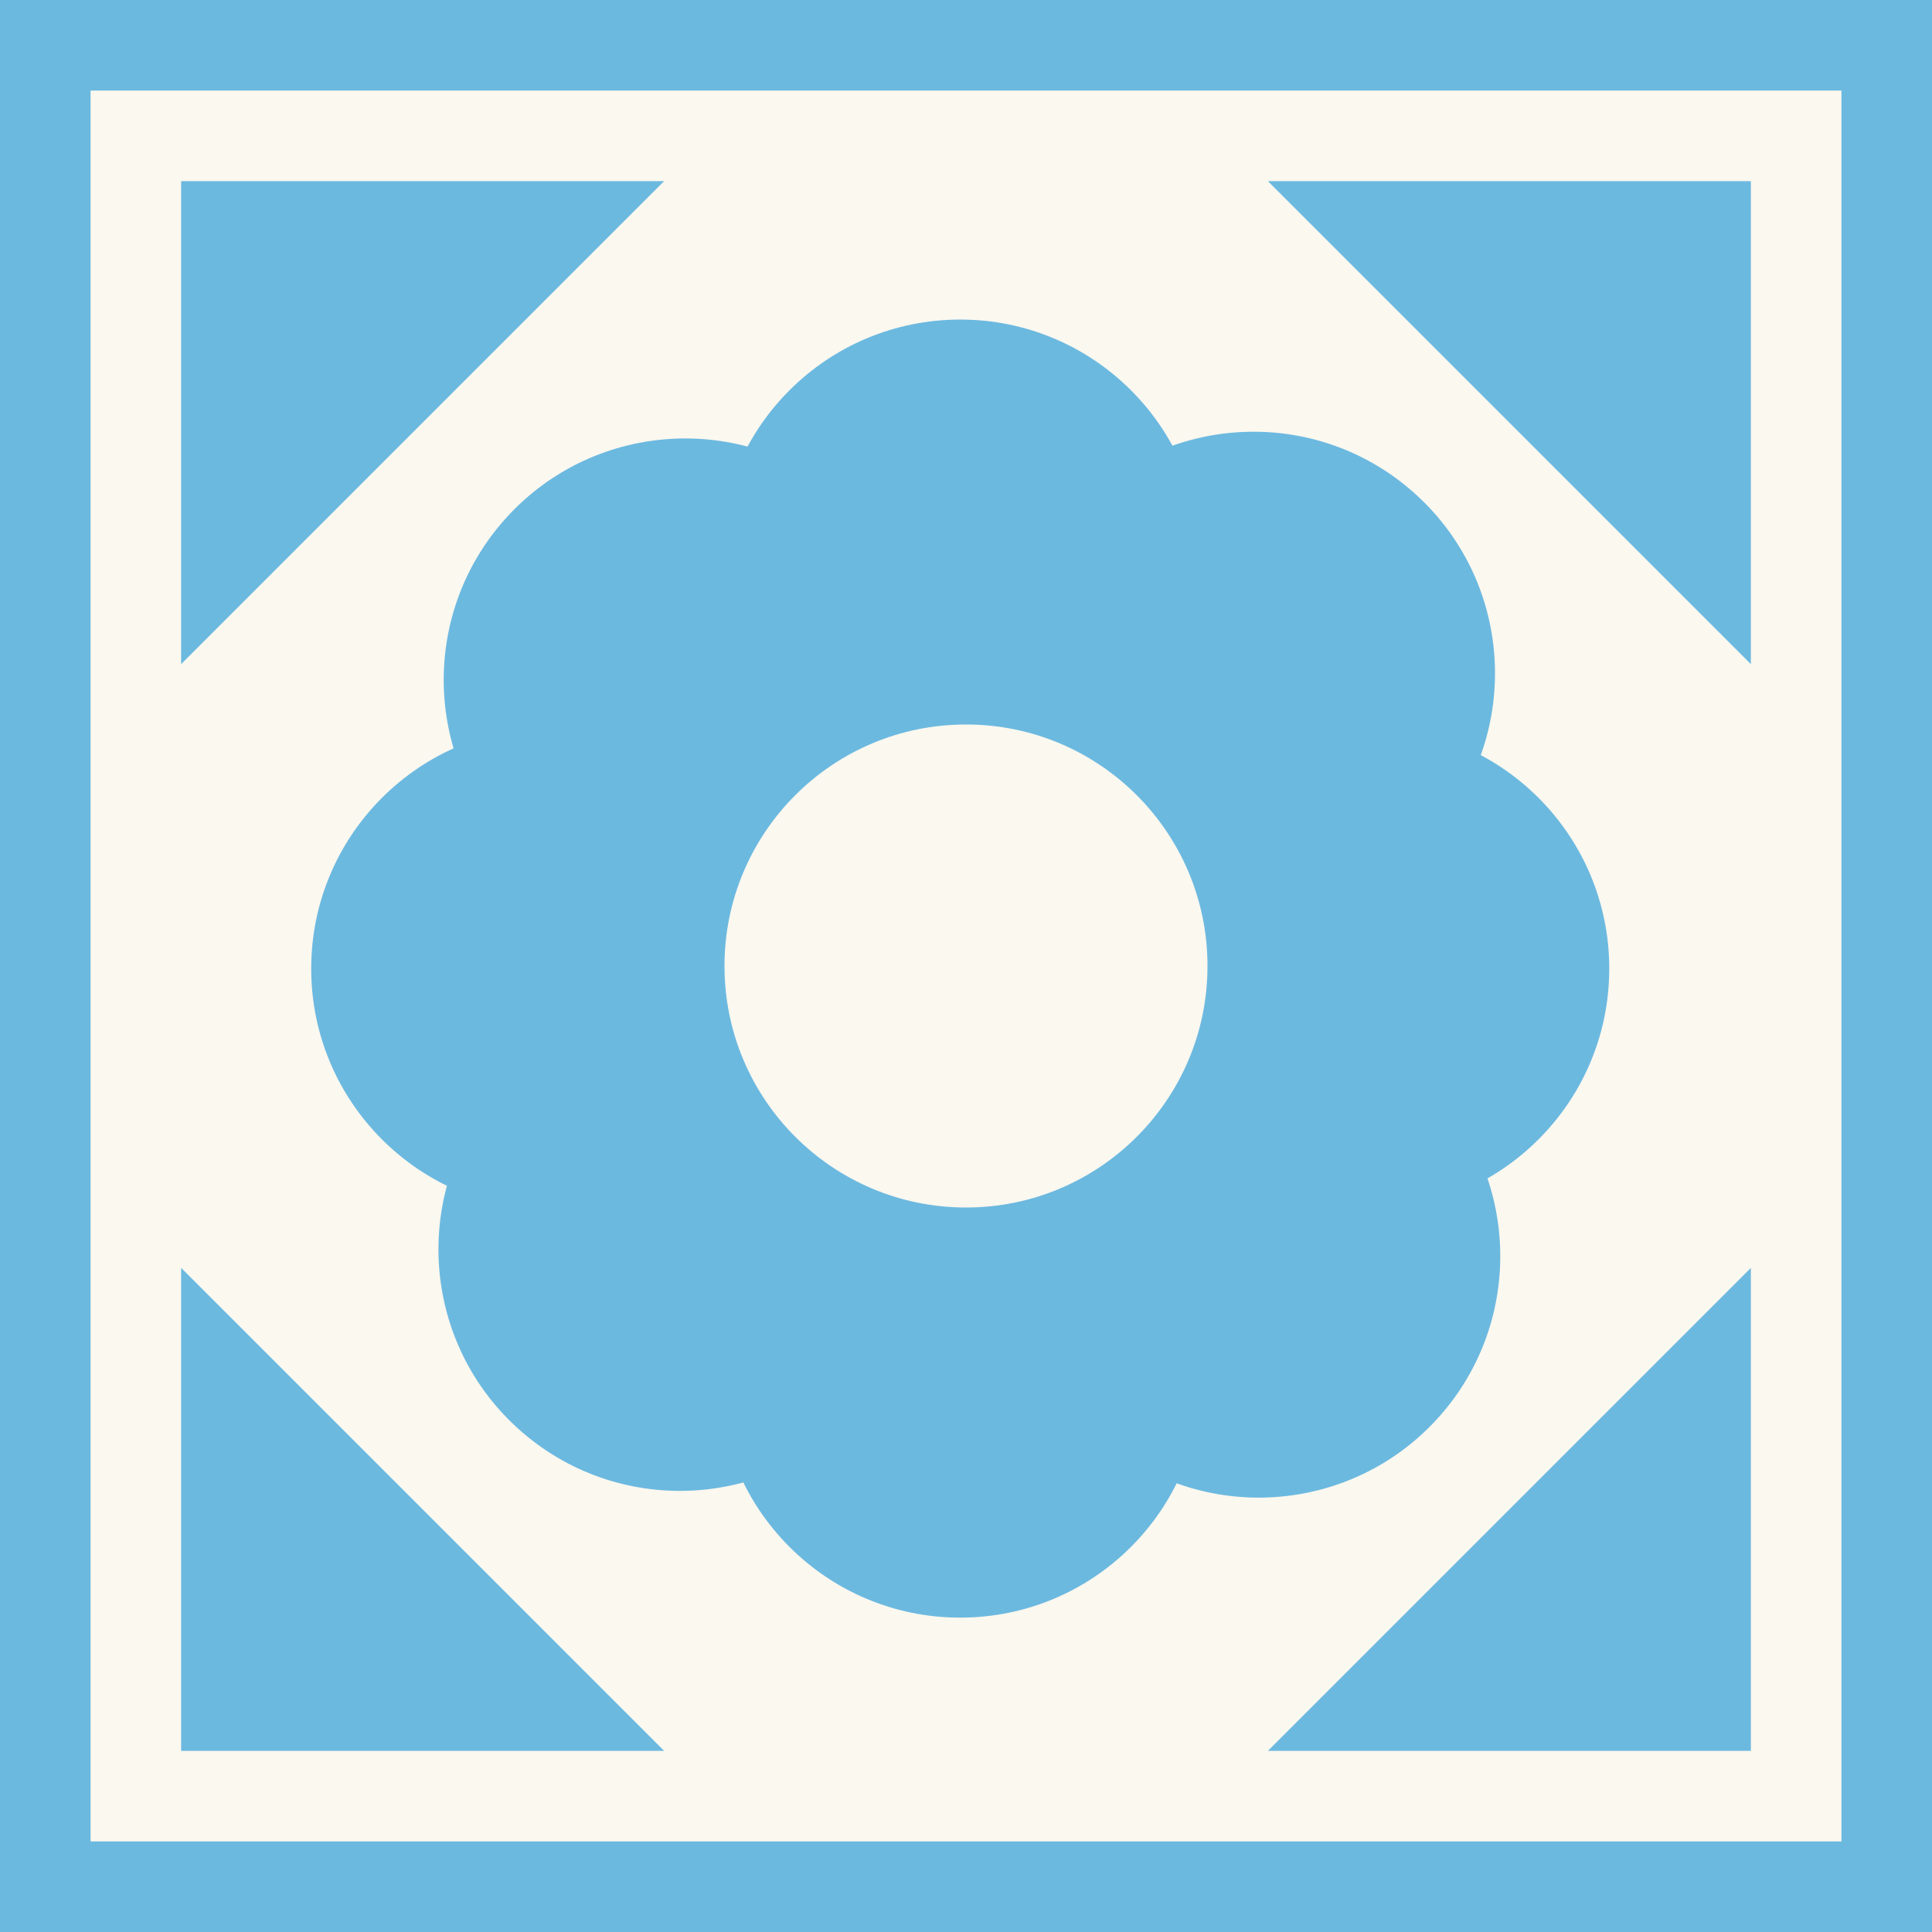
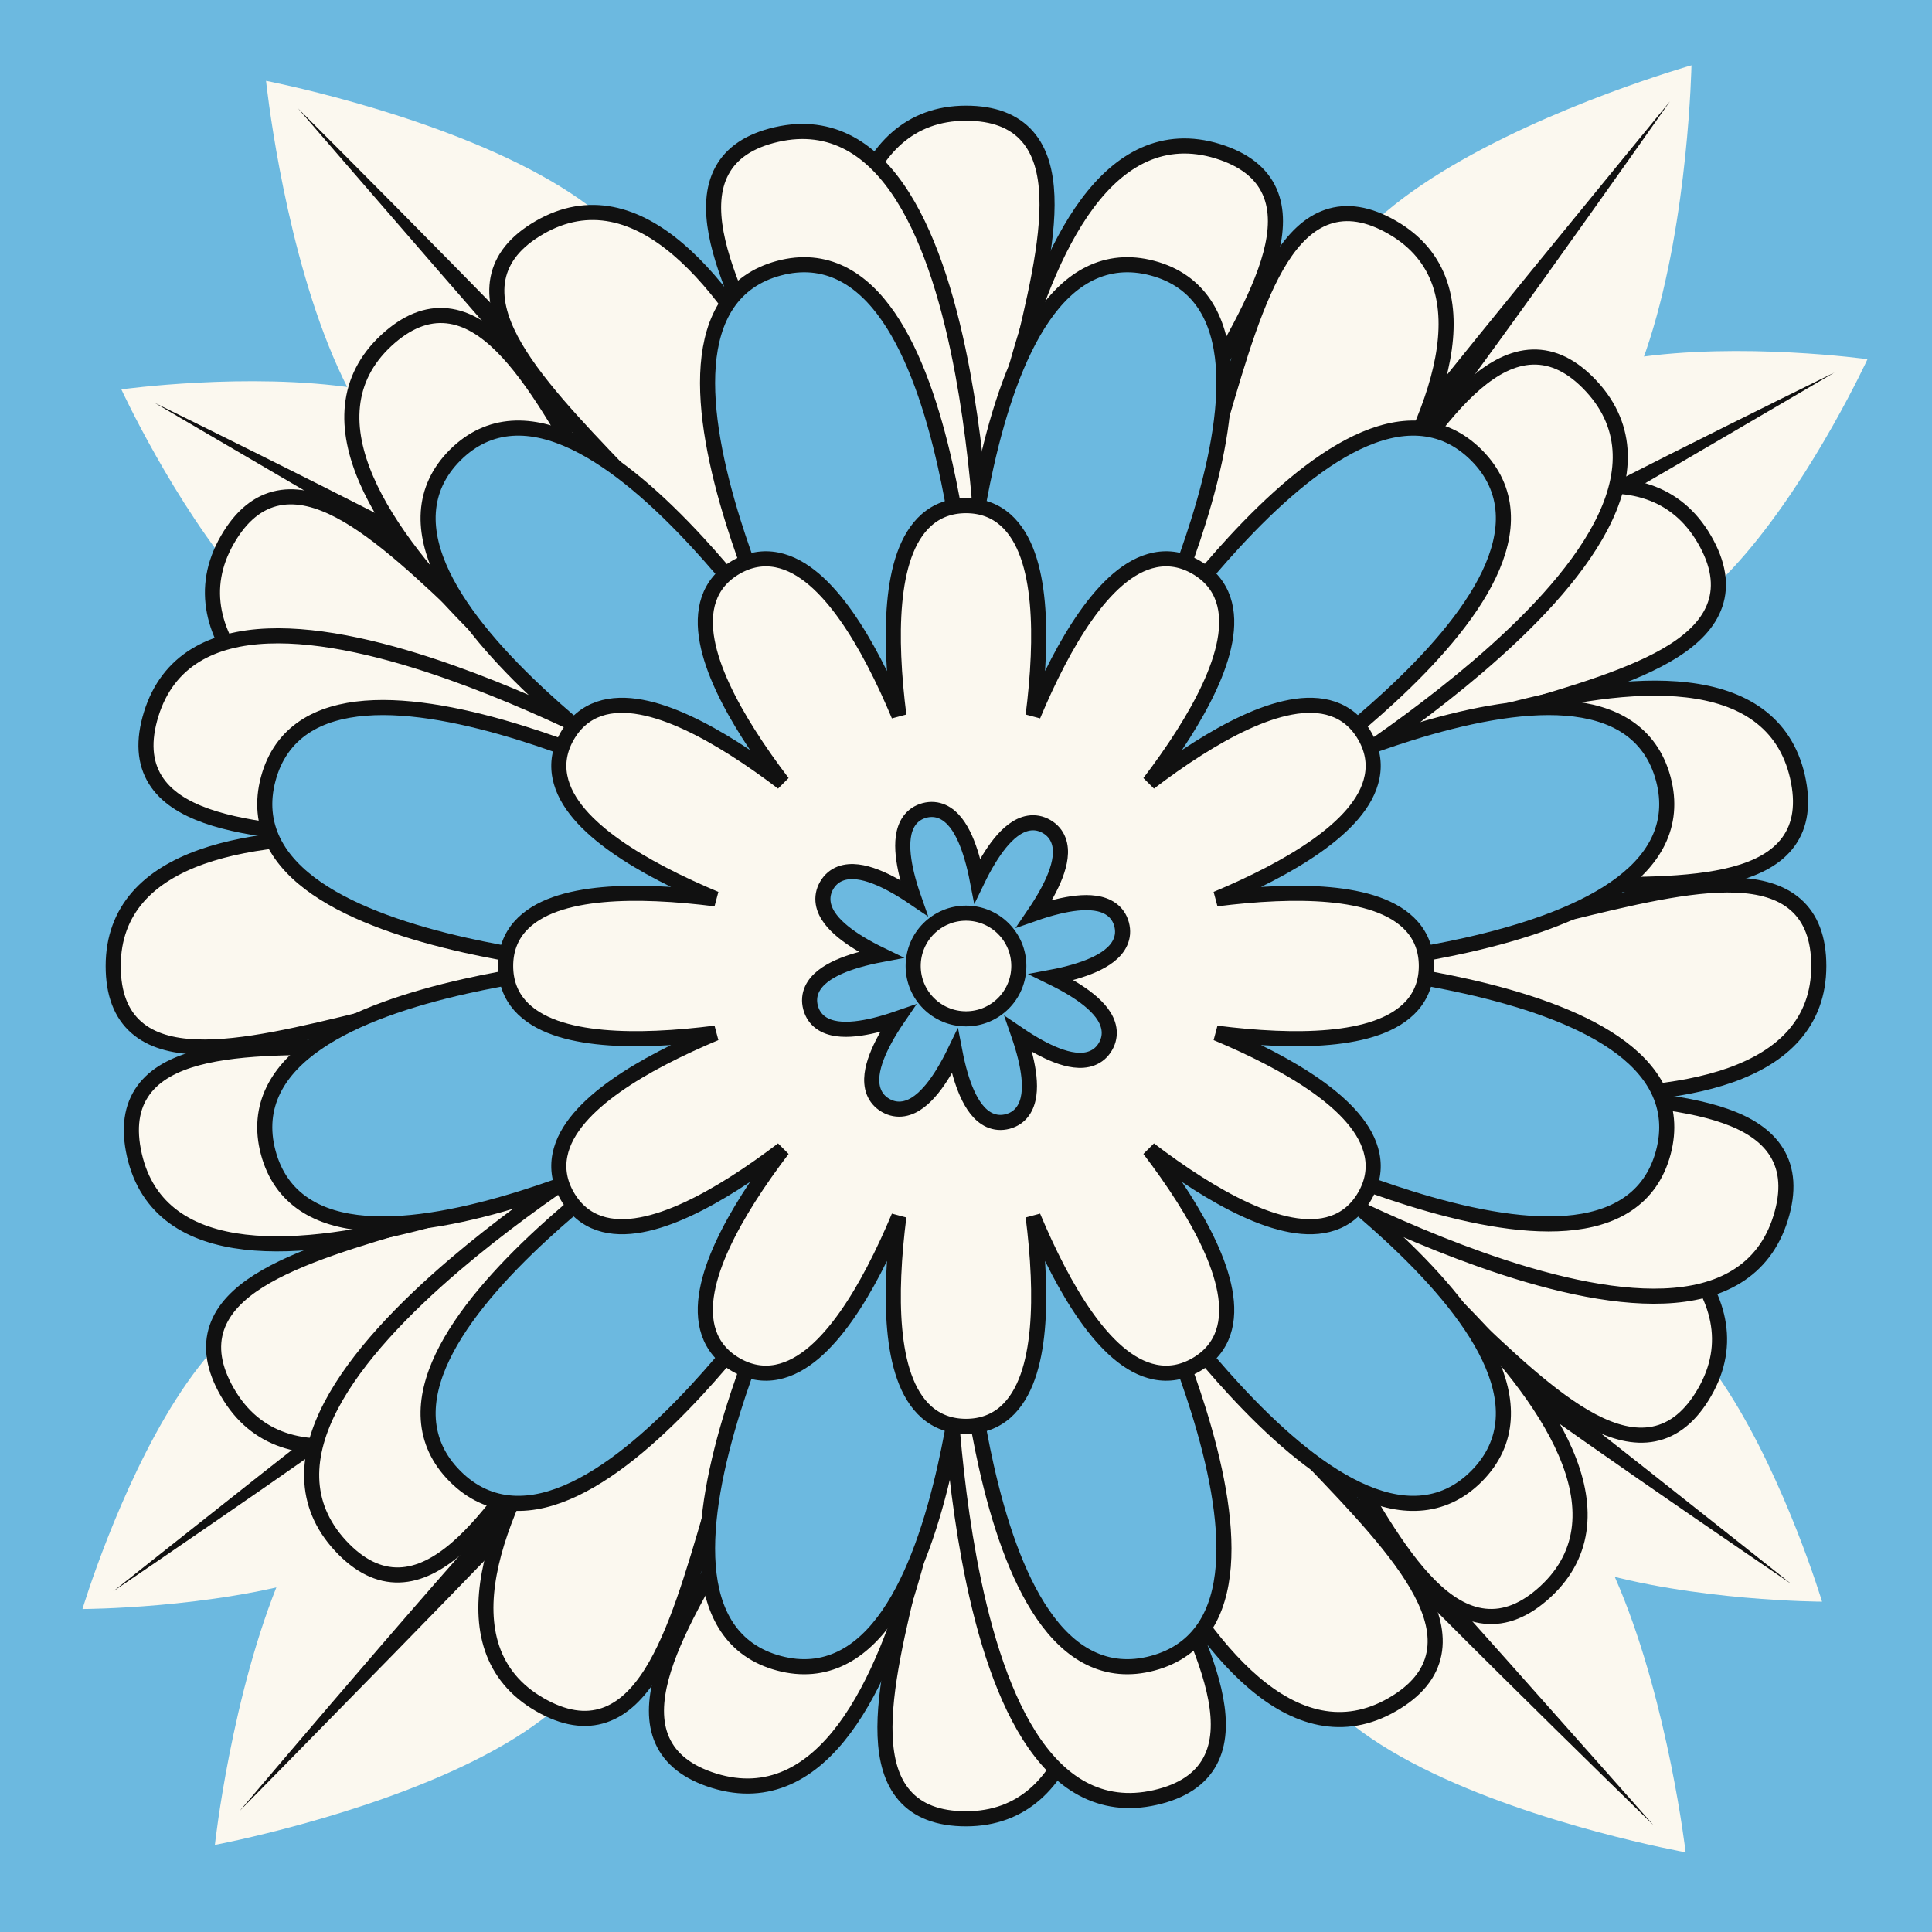
<svg xmlns="http://www.w3.org/2000/svg" width="64" height="64" viewBox="0 0 64 64" fill="none">
-   <rect width="64" height="64" fill="#6CB9E0" />
-   <rect width="58" height="58" transform="matrix(0 -1 1 0 3 61)" fill="#FBF8EF" />
-   <path d="M58 42V58H42L58 42Z" fill="#6CB9E0" />
-   <path d="M42 6H58V22L42 6Z" fill="#6CB9E0" />
-   <path d="M22 6H6V22L22 6Z" fill="#6CB9E0" />
-   <path d="M22 58H6V42L22 58Z" fill="#6CB9E0" />
-   <rect x="23.809" y="10.586" width="16" height="16" rx="8" fill="#6CB9E0" />
-   <rect x="41" y="11" width="16" height="16" rx="8" transform="rotate(42.3443 41 11)" fill="#6CB9E0" />
-   <rect x="23.809" y="37.586" width="16" height="16" rx="8" fill="#6CB9E0" />
-   <rect x="22" y="30.086" width="16" height="16" rx="8" transform="rotate(42.3443 22 30.0863)" fill="#6CB9E0" />
-   <rect x="53.309" y="24.086" width="16" height="16" rx="8" transform="rotate(90 53.3086 24.0863)" fill="#6CB9E0" />
-   <rect x="53" y="41.086" width="16" height="16" rx="8" transform="rotate(132.344 53 41.0863)" fill="#6CB9E0" />
-   <rect x="26.309" y="24.086" width="16" height="16" rx="8" transform="rotate(90 26.3086 24.0863)" fill="#6CB9E0" />
-   <rect x="34" y="22" width="16" height="16" rx="8" transform="rotate(132.344 34 22)" fill="#6CB9E0" />
-   <rect x="24" y="24" width="16" height="16" rx="8" fill="#FBF8EF" />
+   <g clip-path="url(#clip0_379_325)">
+     <rect width="64" height="64" fill="#6CB9E0" />
+     <path d="M2.732 53.301C2.732 53.301 19.719 53.258 13.336 45.053C7.47 37.512 2.732 53.301 2.732 53.301Z" fill="#FBF8EF" />
+     <path fill-rule="evenodd" clip-rule="evenodd" d="M13.414 45.148C13.359 45.075 3.752 52.713 3.752 52.713C3.752 52.713 13.892 45.826 13.762 45.633C13.632 45.439 13.498 45.261 13.414 45.148Z" fill="#111111" />
+     <path d="M7.118 61.115C7.118 61.115 9.295 41.14 18.148 49.675C26.284 57.518 7.118 61.115 7.118 61.115Z" fill="#FBF8EF" />
+     <path fill-rule="evenodd" clip-rule="evenodd" d="M18.047 49.572C18.126 49.646 7.939 59.99 7.939 59.99C7.939 59.99 17.309 48.924 17.52 49.101C17.732 49.279 17.924 49.459 18.047 49.572Z" fill="#111111" />
+     <path d="M55.839 61.36C55.839 61.36 36.062 57.811 45.186 49.568C53.572 41.992 55.839 61.36 55.839 61.36Z" fill="#FBF8EF" />
+     <path fill-rule="evenodd" clip-rule="evenodd" d="M45.08 49.663C45.159 49.59 54.776 60.465 54.776 60.465C54.776 60.465 44.383 50.355 44.574 50.156C44.765 49.957 44.958 49.778 45.08 49.663Z" fill="#111111" />
+     <path d="M8.813 2.678C8.813 2.678 28.544 6.481 19.314 14.606C10.831 22.074 8.813 2.678 8.813 2.678Z" fill="#FBF8EF" />
+     <path fill-rule="evenodd" clip-rule="evenodd" d="M19.425 14.512C19.346 14.585 9.869 3.587 9.869 3.587C9.869 3.587 20.132 13.83 19.938 14.026C19.744 14.223 19.549 14.4 19.425 14.512Z" fill="#111111" />
+     <path d="M56.032 2.164C56.032 2.164 55.663 22.254 46.078 14.551C37.268 7.472 56.032 2.164 56.032 2.164Z" fill="#FBF8EF" />
+     <path fill-rule="evenodd" clip-rule="evenodd" d="M46.19 14.644C46.104 14.578 55.318 3.359 55.318 3.359C55.318 3.359 46.983 15.223 46.757 15.065C46.53 14.908 46.322 14.746 46.19 14.644Z" fill="#111111" />
+     <path d="M4.02 12.899C4.02 12.899 20.846 10.57 15.672 19.586C10.916 27.873 4.02 12.899 4.02 12.899Z" fill="#FBF8EF" />
+     <path fill-rule="evenodd" clip-rule="evenodd" d="M15.736 19.481C15.692 19.561 5.113 13.339 5.113 13.339C5.113 13.339 16.116 18.742 16.014 18.952C15.912 19.162 15.804 19.357 15.736 19.481Z" fill="#111111" />
+     <path d="M61.863 11.899C61.863 11.899 45.037 9.57 50.211 18.586C54.966 26.873 61.863 11.899 61.863 11.899Z" fill="#FBF8EF" />
+     <path fill-rule="evenodd" clip-rule="evenodd" d="M50.147 18.481C50.19 18.561 60.77 12.339 60.77 12.339C60.77 12.339 49.767 17.742 49.869 17.952C49.971 18.162 50.078 18.357 50.147 18.481Z" fill="#111111" />
+     <path d="M60.358 53.057C60.358 53.057 43.371 53.014 49.754 44.809C55.62 37.268 60.358 53.057 60.358 53.057Z" fill="#FBF8EF" />
+     <path fill-rule="evenodd" clip-rule="evenodd" d="M49.676 44.904C49.731 44.831 59.337 52.469 59.337 52.469C59.337 52.469 49.198 45.583 49.328 45.389C49.458 45.195 49.592 45.017 49.676 44.904Z" fill="#111111" />
+     <path d="M42.042 21.958C43.043 20.728 44.224 19.175 45.261 17.538C46.448 15.663 47.463 13.653 47.792 11.877C47.957 10.987 47.952 10.139 47.697 9.39C47.439 8.635 46.931 8 46.125 7.535C45.327 7.074 44.614 6.966 43.977 7.184C43.35 7.399 42.849 7.911 42.431 8.573C41.614 9.868 41.028 11.874 40.44 13.891L40.406 14.009C39.798 16.09 39.181 18.178 38.304 19.637C37.868 20.364 37.379 20.913 36.817 21.229C36.263 21.541 35.618 21.638 34.833 21.428C34.048 21.218 33.538 20.81 33.214 20.264C32.885 19.709 32.736 18.989 32.721 18.142C32.692 16.439 33.202 14.322 33.716 12.216L33.745 12.097C34.244 10.056 34.741 8.026 34.68 6.497C34.649 5.713 34.472 5.02 34.036 4.521C33.593 4.013 32.921 3.75 32 3.75C31.069 3.75 30.312 4.046 29.711 4.571C29.116 5.091 28.688 5.824 28.385 6.677C27.782 8.38 27.656 10.628 27.747 12.845C27.826 14.782 28.072 16.716 28.324 18.282C27.76 16.8 27.005 15.002 26.106 13.285C25.076 11.319 23.843 9.435 22.469 8.263C21.78 7.675 21.044 7.254 20.268 7.101C19.485 6.947 18.681 7.069 17.875 7.535C17.077 7.995 16.627 8.559 16.497 9.22C16.369 9.87 16.562 10.56 16.927 11.254C17.64 12.608 19.085 14.118 20.537 15.636C20.565 15.666 20.594 15.695 20.622 15.725C22.12 17.291 23.62 18.87 24.446 20.359C24.857 21.101 25.088 21.798 25.081 22.443C25.073 23.078 24.835 23.686 24.261 24.261C23.686 24.835 23.078 25.073 22.443 25.081C21.798 25.088 21.101 24.857 20.359 24.446C18.87 23.62 17.291 22.12 15.725 20.622C15.695 20.594 15.666 20.565 15.636 20.537C14.118 19.085 12.608 17.64 11.254 16.927C10.56 16.562 9.87 16.369 9.22 16.497C8.559 16.627 7.995 17.077 7.535 17.875C7.069 18.681 6.947 19.485 7.101 20.268C7.254 21.044 7.675 21.78 8.263 22.469C9.435 23.843 11.319 25.076 13.285 26.106C15.002 27.005 16.8 27.76 18.282 28.324C16.716 28.072 14.782 27.826 12.845 27.747C10.628 27.656 8.38 27.782 6.677 28.385C5.824 28.688 5.091 29.116 4.571 29.711C4.046 30.312 3.75 31.069 3.75 32C3.75 32.921 4.013 33.593 4.521 34.036C5.02 34.472 5.713 34.649 6.497 34.68C8.026 34.741 10.056 34.244 12.097 33.745L12.216 33.716C14.322 33.202 16.439 32.692 18.142 32.721C18.989 32.736 19.709 32.885 20.264 33.214C20.81 33.538 21.218 34.048 21.428 34.833C21.638 35.618 21.541 36.263 21.229 36.817C20.913 37.379 20.364 37.868 19.637 38.304C18.178 39.181 16.09 39.798 14.009 40.406L13.891 40.44C11.874 41.028 9.868 41.614 8.573 42.431C7.911 42.849 7.399 43.35 7.184 43.977C6.966 44.614 7.074 45.327 7.535 46.125C8 46.931 8.635 47.439 9.39 47.697C10.139 47.952 10.987 47.957 11.877 47.792C13.653 47.463 15.663 46.448 17.538 45.261C19.175 44.224 20.728 43.043 21.958 42.042C20.957 43.272 19.776 44.825 18.739 46.462C17.552 48.337 16.537 50.347 16.208 52.123C16.043 53.013 16.048 53.861 16.303 54.61C16.561 55.365 17.069 56 17.875 56.465C18.673 56.926 19.386 57.034 20.023 56.816C20.65 56.601 21.151 56.089 21.57 55.426C22.386 54.133 22.972 52.126 23.56 50.109L23.594 49.991C24.201 47.91 24.819 45.822 25.696 44.362C26.132 43.636 26.621 43.087 27.183 42.771C27.737 42.459 28.382 42.362 29.167 42.572C29.952 42.782 30.462 43.19 30.786 43.736C31.115 44.291 31.264 45.011 31.279 45.858C31.308 47.561 30.799 49.678 30.284 51.784L30.255 51.903C29.756 53.944 29.259 55.974 29.32 57.503C29.351 58.286 29.528 58.98 29.964 59.479C30.407 59.987 31.079 60.25 32 60.25C32.931 60.25 33.688 59.954 34.289 59.429C34.885 58.909 35.312 58.176 35.615 57.323C36.218 55.62 36.344 53.372 36.253 51.155C36.174 49.218 35.928 47.284 35.676 45.718C36.24 47.2 36.995 48.998 37.894 50.715C38.924 52.681 40.157 54.565 41.531 55.737C42.219 56.325 42.956 56.746 43.732 56.899C44.515 57.053 45.319 56.931 46.125 56.465C46.923 56.005 47.373 55.441 47.503 54.78C47.631 54.13 47.438 53.44 47.073 52.746C46.36 51.392 44.915 49.882 43.463 48.364L43.378 48.275C41.88 46.709 40.38 45.13 39.554 43.641C39.143 42.899 38.912 42.202 38.919 41.557C38.926 40.922 39.165 40.314 39.739 39.739C40.314 39.165 40.922 38.926 41.557 38.919C42.202 38.912 42.899 39.143 43.641 39.554C45.13 40.38 46.709 41.88 48.275 43.378L48.364 43.463C49.882 44.915 51.392 46.36 52.746 47.073C53.44 47.438 54.13 47.631 54.78 47.503C55.441 47.373 56.005 46.923 56.465 46.125C56.931 45.319 57.053 44.515 56.899 43.732C56.746 42.956 56.325 42.219 55.737 41.531C54.565 40.157 52.681 38.924 50.715 37.894C48.998 36.995 47.2 36.24 45.718 35.676C47.284 35.928 49.218 36.174 51.155 36.253C53.372 36.344 55.62 36.218 57.323 35.615C58.176 35.312 58.909 34.885 59.429 34.289C59.954 33.688 60.25 32.931 60.25 32C60.25 31.079 59.987 30.407 59.479 29.964C58.98 29.528 58.286 29.351 57.503 29.32C55.974 29.259 53.944 29.756 51.903 30.255L51.784 30.284C49.678 30.799 47.561 31.308 45.858 31.279C45.011 31.264 44.291 31.115 43.736 30.786C43.19 30.462 42.782 29.952 42.572 29.167C42.362 28.382 42.459 27.737 42.771 27.183C43.087 26.621 43.636 26.132 44.362 25.696C45.822 24.819 47.91 24.201 49.991 23.594L50.109 23.56C52.126 22.972 54.133 22.386 55.426 21.57C56.089 21.151 56.601 20.65 56.816 20.023C57.034 19.386 56.926 18.673 56.465 17.875C56 17.069 55.365 16.561 54.61 16.303C53.861 16.048 53.013 16.043 52.123 16.208C50.347 16.537 48.337 17.552 46.462 18.739C44.825 19.776 43.272 20.957 42.042 21.958Z" fill="#FBF8EF" stroke="#111111" stroke-width="0.5" />
+     <path d="M44.559 25.371C45.878 24.492 47.464 23.357 48.938 22.099C50.627 20.658 52.19 19.038 53.028 17.438C53.449 16.636 53.695 15.825 53.672 15.034C53.648 14.237 53.351 13.48 52.718 12.797C52.092 12.121 51.442 11.808 50.769 11.828C50.107 11.847 49.477 12.189 48.882 12.698C47.719 13.694 46.567 15.438 45.41 17.191L45.342 17.293C44.148 19.102 42.941 20.915 41.672 22.051C41.04 22.616 40.412 22.996 39.781 23.132C39.16 23.266 38.514 23.169 37.827 22.736C37.139 22.303 36.772 21.763 36.624 21.145C36.473 20.518 36.544 19.787 36.78 18.973C37.255 17.338 38.367 15.465 39.48 13.605L39.543 13.5C40.623 11.698 41.696 9.904 42.09 8.426C42.292 7.668 42.327 6.953 42.058 6.347C41.785 5.732 41.221 5.282 40.341 5.01C39.451 4.735 38.64 4.795 37.912 5.118C37.189 5.44 36.564 6.013 36.023 6.739C34.944 8.188 34.16 10.298 33.592 12.443C33.095 14.317 32.759 16.238 32.538 17.808C32.436 16.226 32.246 14.285 31.894 12.379C31.49 10.197 30.868 8.033 29.902 6.507C29.418 5.742 28.838 5.122 28.142 4.747C27.44 4.369 26.636 4.248 25.728 4.455C24.83 4.659 24.233 5.065 23.914 5.658C23.6 6.241 23.581 6.957 23.724 7.728C24.005 9.232 24.939 11.102 25.879 12.981C25.897 13.018 25.916 13.054 25.934 13.091C26.903 15.03 27.87 16.981 28.219 18.647C28.393 19.477 28.407 20.212 28.21 20.826C28.015 21.431 27.608 21.941 26.89 22.32C26.171 22.7 25.52 22.748 24.911 22.567C24.292 22.384 23.694 21.957 23.107 21.345C21.929 20.117 20.863 18.217 19.809 16.323C19.789 16.287 19.769 16.252 19.749 16.216C18.728 14.38 17.712 12.553 16.628 11.473C16.073 10.919 15.471 10.531 14.812 10.462C14.143 10.391 13.471 10.654 12.795 11.28C12.113 11.913 11.759 12.645 11.675 13.438C11.591 14.225 11.776 15.053 12.134 15.884C12.849 17.543 14.284 19.277 15.858 20.842C17.233 22.209 18.729 23.46 19.977 24.437C18.556 23.734 16.781 22.928 14.953 22.28C12.862 21.538 10.677 20.995 8.872 21.069C7.968 21.105 7.141 21.298 6.468 21.713C5.79 22.132 5.283 22.768 5.008 23.658C4.736 24.538 4.789 25.257 5.143 25.83C5.491 26.394 6.102 26.768 6.841 27.029C8.284 27.539 10.371 27.664 12.468 27.79L12.59 27.797C14.754 27.927 16.927 28.066 18.545 28.597C19.351 28.861 19.994 29.216 20.427 29.694C20.854 30.165 21.092 30.773 21.061 31.584C21.03 32.396 20.746 32.984 20.285 33.422C19.817 33.865 19.149 34.17 18.325 34.373C16.672 34.779 14.494 34.752 12.327 34.718L12.205 34.716C10.104 34.682 8.014 34.649 6.536 35.047C5.779 35.251 5.142 35.578 4.753 36.114C4.356 36.659 4.248 37.372 4.453 38.27C4.66 39.178 5.117 39.85 5.761 40.32C6.401 40.785 7.21 41.04 8.11 41.145C9.904 41.355 12.123 40.979 14.265 40.399C16.136 39.891 17.968 39.222 19.438 38.629C18.119 39.508 16.533 40.643 15.058 41.901C13.37 43.342 11.807 44.962 10.968 46.562C10.548 47.364 10.302 48.176 10.325 48.966C10.348 49.763 10.646 50.52 11.278 51.203C11.905 51.879 12.554 52.192 13.228 52.172C13.89 52.153 14.519 51.811 15.115 51.302C16.277 50.306 17.429 48.562 18.587 46.809L18.654 46.707C19.849 44.898 21.056 43.085 22.324 41.95C22.956 41.384 23.585 41.004 24.215 40.868C24.836 40.734 25.482 40.831 26.17 41.264C26.858 41.697 27.225 42.237 27.373 42.855C27.523 43.482 27.453 44.213 27.216 45.027C26.742 46.662 25.63 48.535 24.516 50.395L24.453 50.5C23.374 52.302 22.3 54.096 21.906 55.574C21.705 56.332 21.669 57.047 21.938 57.653C22.212 58.268 22.776 58.718 23.656 58.99C24.545 59.265 25.356 59.206 26.085 58.882C26.808 58.56 27.433 57.987 27.974 57.261C29.053 55.812 29.837 53.702 30.405 51.557C30.901 49.683 31.238 47.762 31.459 46.192C31.561 47.774 31.75 49.715 32.103 51.621C32.507 53.803 33.128 55.967 34.094 57.493C34.579 58.258 35.158 58.878 35.855 59.253C36.557 59.631 37.361 59.752 38.269 59.545C39.167 59.341 39.763 58.935 40.083 58.342C40.397 57.759 40.416 57.043 40.272 56.272C39.992 54.768 39.057 52.898 38.118 51.019L38.063 50.91C37.094 48.971 36.127 47.019 35.778 45.353C35.604 44.523 35.589 43.788 35.787 43.174C35.981 42.569 36.388 42.059 37.107 41.68C37.826 41.3 38.477 41.252 39.086 41.433C39.704 41.617 40.302 42.043 40.889 42.655C42.068 43.883 43.134 45.783 44.188 47.677L44.247 47.784C45.269 49.62 46.285 51.447 47.368 52.527C47.923 53.081 48.525 53.469 49.184 53.538C49.854 53.609 50.526 53.346 51.201 52.72C51.884 52.087 52.238 51.355 52.322 50.562C52.405 49.775 52.221 48.947 51.863 48.116C51.148 46.457 49.712 44.723 48.138 43.158C46.763 41.791 45.268 40.54 44.019 39.563C45.44 40.266 47.216 41.072 49.043 41.72C51.135 42.462 53.319 43.005 55.124 42.931C56.029 42.895 56.855 42.702 57.528 42.287C58.207 41.868 58.714 41.232 58.988 40.343C59.261 39.462 59.207 38.743 58.853 38.17C58.505 37.606 57.895 37.231 57.156 36.971C55.712 36.461 53.626 36.336 51.529 36.21L51.407 36.203C49.243 36.073 47.069 35.934 45.452 35.403C44.646 35.139 44.003 34.784 43.57 34.306C43.143 33.835 42.905 33.227 42.935 32.416C42.966 31.604 43.25 31.016 43.711 30.578C44.179 30.135 44.848 29.83 45.671 29.628C47.324 29.221 49.502 29.248 51.67 29.282L51.792 29.284C53.893 29.318 55.983 29.351 57.46 28.953C58.217 28.749 58.854 28.422 59.244 27.886C59.641 27.341 59.748 26.628 59.544 25.73C59.337 24.822 58.88 24.149 58.235 23.68C57.596 23.215 56.786 22.96 55.887 22.855C54.093 22.645 51.873 23.021 49.732 23.602C47.861 24.109 46.029 24.778 44.559 25.371Z" fill="#FBF8EF" stroke="#111111" stroke-width="0.5" />
+     <path d="M38.178 21.277C38.689 20.114 39.247 18.719 39.693 17.291C40.253 15.499 40.644 13.631 40.523 12.101C40.462 11.334 40.272 10.635 39.895 10.072C39.513 9.504 38.952 9.091 38.183 8.885C37.414 8.679 36.722 8.756 36.108 9.057C35.499 9.356 34.985 9.866 34.549 10.5C33.68 11.765 33.084 13.578 32.672 15.41C32.345 16.869 32.131 18.357 31.992 19.619C31.853 18.357 31.639 16.869 31.311 15.41C30.9 13.578 30.304 11.765 29.435 10.5C28.999 9.866 28.485 9.356 27.876 9.057C27.262 8.756 26.57 8.679 25.801 8.885C25.032 9.091 24.47 9.504 24.089 10.072C23.712 10.635 23.521 11.334 23.461 12.101C23.34 13.631 23.731 15.499 24.291 17.291C24.737 18.719 25.295 20.114 25.806 21.277C25.054 20.253 24.125 19.072 23.112 17.972C21.84 16.591 20.417 15.318 19.032 14.658C18.337 14.327 17.637 14.142 16.961 14.188C16.278 14.234 15.64 14.514 15.077 15.076C14.514 15.639 14.235 16.277 14.188 16.96C14.143 17.636 14.327 18.336 14.659 19.031C15.319 20.416 16.592 21.839 17.973 23.111C19.073 24.125 20.254 25.054 21.277 25.805C20.115 25.294 18.72 24.736 17.292 24.29C15.5 23.73 13.631 23.339 12.101 23.46C11.334 23.521 10.635 23.711 10.073 24.088C9.505 24.47 9.092 25.031 8.886 25.8C8.68 26.569 8.757 27.261 9.058 27.875C9.357 28.484 9.867 28.998 10.501 29.434C11.765 30.303 13.579 30.899 15.411 31.311C16.87 31.638 18.358 31.852 19.62 31.991C18.358 32.13 16.87 32.344 15.411 32.672C13.579 33.083 11.765 33.679 10.501 34.548C9.867 34.984 9.357 35.498 9.058 36.107C8.757 36.721 8.68 37.414 8.886 38.182C9.092 38.951 9.505 39.513 10.073 39.894C10.635 40.271 11.334 40.462 12.101 40.522C13.631 40.643 15.5 40.252 17.292 39.692C18.72 39.246 20.115 38.688 21.277 38.177C20.254 38.929 19.073 39.858 17.973 40.871C16.592 42.143 15.319 43.566 14.659 44.951C14.327 45.646 14.143 46.346 14.188 47.022C14.235 47.705 14.514 48.343 15.077 48.906C15.64 49.469 16.278 49.748 16.961 49.794C17.637 49.84 18.337 49.656 19.032 49.324C20.417 48.664 21.84 47.391 23.112 46.01C24.125 44.91 25.054 43.729 25.806 42.706C25.295 43.868 24.737 45.263 24.291 46.691C23.731 48.483 23.34 50.352 23.461 51.882C23.521 52.649 23.712 53.348 24.089 53.91C24.47 54.478 25.032 54.891 25.801 55.097C26.57 55.303 27.262 55.226 27.876 54.925C28.485 54.627 28.999 54.116 29.435 53.482C30.304 52.218 30.9 50.404 31.311 48.572C31.639 47.113 31.853 45.625 31.992 44.363C32.131 45.625 32.345 47.113 32.672 48.572C33.084 50.404 33.68 52.218 34.549 53.482C34.985 54.116 35.499 54.627 36.108 54.925C36.722 55.226 37.414 55.303 38.183 55.097C38.952 54.891 39.513 54.478 39.895 53.91C40.272 53.348 40.462 52.649 40.523 51.882C40.644 50.352 40.253 48.483 39.693 46.691C39.247 45.263 38.689 43.868 38.178 42.706C38.929 43.729 39.858 44.91 40.872 46.01C42.144 47.391 43.567 48.664 44.952 49.324C45.647 49.656 46.347 49.84 47.023 49.794C47.706 49.748 48.344 49.469 48.907 48.906C49.469 48.343 49.749 47.705 49.795 47.022C49.841 46.346 49.656 45.646 49.325 44.951C48.665 43.566 47.392 42.143 46.011 40.871C44.911 39.858 43.73 38.929 42.706 38.177C43.869 38.688 45.264 39.246 46.692 39.692C48.484 40.252 50.352 40.643 51.882 40.522C52.65 40.462 53.349 40.271 53.911 39.894C54.479 39.513 54.892 38.951 55.098 38.182C55.304 37.414 55.227 36.721 54.926 36.107C54.627 35.498 54.117 34.984 53.483 34.548C52.218 33.679 50.405 33.083 48.573 32.672C47.114 32.344 45.626 32.13 44.364 31.991C45.626 31.852 47.114 31.638 48.573 31.311C50.405 30.899 52.218 30.303 53.483 29.434C54.117 28.998 54.627 28.484 54.926 27.875C55.227 27.261 55.304 26.569 55.098 25.8C54.892 25.031 54.479 24.47 53.911 24.088C53.349 23.711 52.65 23.521 51.882 23.46C50.352 23.339 48.484 23.73 46.692 24.29C45.264 24.736 43.869 25.294 42.706 25.805C43.73 25.054 44.911 24.125 46.011 23.111C47.392 21.839 48.665 20.416 49.325 19.031C49.656 18.336 49.841 17.636 49.795 16.96C49.749 16.277 49.469 15.639 48.907 15.076C48.344 14.514 47.706 14.234 47.023 14.188C46.347 14.142 45.647 14.327 44.952 14.658C43.567 15.318 42.144 16.591 40.872 17.972C39.858 19.072 38.929 20.253 38.178 21.277Z" fill="#6CB9E0" stroke="#111111" stroke-width="0.5" />
+     <path d="M34.224 23.701C34.302 23.084 34.367 22.414 34.394 21.743C34.443 20.551 34.377 19.329 34.046 18.395C33.88 17.927 33.641 17.515 33.303 17.218C32.959 16.918 32.526 16.75 32 16.75C31.474 16.75 31.041 16.918 30.698 17.218C30.359 17.515 30.12 17.927 29.954 18.395C29.623 19.329 29.557 20.551 29.606 21.743C29.633 22.414 29.698 23.084 29.776 23.701C29.536 23.128 29.257 22.515 28.945 21.92C28.392 20.863 27.723 19.838 26.97 19.195C26.591 18.872 26.179 18.634 25.737 18.548C25.289 18.459 24.83 18.53 24.375 18.793C23.92 19.056 23.629 19.418 23.481 19.85C23.336 20.276 23.335 20.752 23.426 21.241C23.606 22.215 24.16 23.307 24.798 24.314C25.157 24.882 25.548 25.43 25.925 25.925C25.43 25.548 24.882 25.157 24.314 24.798C23.307 24.16 22.215 23.606 21.241 23.426C20.752 23.335 20.276 23.336 19.85 23.481C19.418 23.629 19.056 23.92 18.793 24.375C18.53 24.83 18.459 25.289 18.548 25.737C18.634 26.179 18.872 26.591 19.195 26.97C19.838 27.723 20.863 28.392 21.92 28.945C22.515 29.257 23.128 29.536 23.701 29.776C23.084 29.698 22.414 29.633 21.743 29.606C20.551 29.557 19.329 29.623 18.395 29.954C17.927 30.12 17.515 30.359 17.218 30.698C16.918 31.041 16.75 31.474 16.75 32C16.75 32.526 16.918 32.959 17.218 33.303C17.515 33.641 17.927 33.88 18.395 34.046C19.329 34.377 20.551 34.443 21.743 34.394C22.414 34.367 23.084 34.302 23.701 34.224C23.128 34.464 22.515 34.743 21.92 35.055C20.863 35.608 19.838 36.277 19.195 37.031C18.872 37.409 18.634 37.821 18.548 38.263C18.459 38.711 18.53 39.17 18.793 39.625C19.056 40.08 19.418 40.371 19.85 40.519C20.276 40.664 20.752 40.665 21.241 40.574C22.215 40.394 23.307 39.84 24.314 39.202C24.882 38.843 25.43 38.452 25.925 38.075C25.548 38.57 25.157 39.118 24.798 39.685C24.16 40.693 23.606 41.785 23.426 42.759C23.335 43.248 23.336 43.724 23.481 44.15C23.629 44.582 23.92 44.944 24.375 45.207C24.83 45.47 25.289 45.541 25.737 45.452C26.179 45.365 26.591 45.128 26.97 44.805C27.723 44.162 28.392 43.137 28.945 42.08C29.257 41.485 29.536 40.872 29.776 40.299C29.698 40.916 29.633 41.586 29.606 42.257C29.557 43.449 29.623 44.671 29.954 45.605C30.12 46.073 30.359 46.486 30.698 46.782C31.041 47.082 31.474 47.25 32 47.25C32.526 47.25 32.959 47.082 33.303 46.782C33.641 46.486 33.88 46.073 34.046 45.605C34.377 44.671 34.443 43.449 34.394 42.257C34.367 41.586 34.302 40.916 34.224 40.299C34.464 40.872 34.743 41.485 35.055 42.08C35.608 43.137 36.277 44.162 37.031 44.805C37.409 45.128 37.821 45.365 38.263 45.452C38.711 45.541 39.17 45.47 39.625 45.207C40.08 44.944 40.371 44.582 40.519 44.15C40.664 43.724 40.665 43.248 40.574 42.759C40.394 41.785 39.84 40.693 39.202 39.685C38.843 39.118 38.452 38.57 38.075 38.075C38.57 38.452 39.118 38.843 39.685 39.202C40.693 39.84 41.785 40.394 42.759 40.574C43.248 40.665 43.724 40.664 44.15 40.519C44.582 40.371 44.944 40.08 45.207 39.625C45.47 39.17 45.541 38.711 45.452 38.263C45.365 37.821 45.128 37.409 44.805 37.031C44.162 36.277 43.137 35.608 42.08 35.055C41.485 34.743 40.872 34.464 40.299 34.224C40.916 34.302 41.586 34.367 42.257 34.394C43.449 34.443 44.671 34.377 45.605 34.046C46.073 33.88 46.486 33.641 46.782 33.303C47.082 32.959 47.25 32.526 47.25 32C47.25 31.474 47.082 31.041 46.782 30.698C46.486 30.359 46.073 30.12 45.605 29.954C44.671 29.623 43.449 29.557 42.257 29.606C41.586 29.633 40.916 29.698 40.299 29.776C40.872 29.536 41.485 29.257 42.08 28.945C43.137 28.392 44.162 27.723 44.805 26.97C45.128 26.591 45.365 26.179 45.452 25.737C45.541 25.289 45.47 24.83 45.207 24.375C44.944 23.92 44.582 23.629 44.15 23.481C43.724 23.336 43.248 23.335 42.759 23.426C41.785 23.606 40.693 24.16 39.685 24.798C39.118 25.157 38.57 25.548 38.075 25.925C38.452 25.43 38.843 24.882 39.202 24.314C39.84 23.307 40.394 22.215 40.574 21.241C40.665 20.752 40.664 20.276 40.519 19.85C40.371 19.418 40.08 19.056 39.625 18.793C39.17 18.53 38.711 18.459 38.263 18.548C37.821 18.634 37.409 18.872 37.031 19.195C36.277 19.838 35.608 20.863 35.055 21.92C34.743 22.515 34.464 23.128 34.224 23.701Z" fill="#FBF8EF" stroke="#111111" stroke-width="0.5" />
+     <path d="M32.376 29.166C32.329 28.923 32.268 28.651 32.188 28.383C32.069 27.979 31.902 27.559 31.666 27.257C31.546 27.105 31.4 26.971 31.222 26.891C31.039 26.809 30.836 26.79 30.623 26.847C30.409 26.905 30.242 27.022 30.125 27.185C30.011 27.343 29.951 27.532 29.924 27.724C29.87 28.103 29.936 28.551 30.034 28.96C30.099 29.232 30.182 29.498 30.264 29.732C30.059 29.593 29.823 29.444 29.577 29.31C29.207 29.109 28.792 28.93 28.412 28.884C28.22 28.861 28.022 28.87 27.839 28.939C27.652 29.01 27.495 29.14 27.384 29.332C27.273 29.524 27.239 29.725 27.271 29.923C27.302 30.116 27.394 30.291 27.51 30.446C27.74 30.752 28.103 31.022 28.462 31.242C28.701 31.388 28.948 31.518 29.171 31.626C28.927 31.672 28.655 31.734 28.387 31.813C27.983 31.932 27.563 32.099 27.261 32.336C27.109 32.455 26.975 32.601 26.895 32.779C26.813 32.962 26.794 33.165 26.852 33.379C26.909 33.593 27.027 33.759 27.189 33.877C27.348 33.991 27.536 34.05 27.728 34.078C28.107 34.131 28.555 34.066 28.964 33.968C29.236 33.902 29.502 33.819 29.737 33.738C29.597 33.943 29.448 34.178 29.315 34.424C29.114 34.794 28.935 35.209 28.888 35.59C28.865 35.782 28.874 35.98 28.943 36.162C29.015 36.35 29.145 36.507 29.336 36.617C29.528 36.728 29.729 36.762 29.927 36.73C30.12 36.699 30.295 36.608 30.45 36.491C30.756 36.261 31.027 35.899 31.246 35.54C31.392 35.301 31.522 35.054 31.63 34.831C31.677 35.074 31.738 35.346 31.817 35.615C31.936 36.018 32.104 36.439 32.34 36.74C32.459 36.893 32.605 37.026 32.783 37.106C32.967 37.188 33.169 37.207 33.383 37.15C33.597 37.093 33.763 36.975 33.881 36.812C33.995 36.654 34.054 36.465 34.082 36.273C34.136 35.894 34.07 35.447 33.972 35.038C33.906 34.765 33.823 34.499 33.742 34.265C33.947 34.404 34.183 34.553 34.429 34.687C34.798 34.888 35.214 35.067 35.594 35.113C35.786 35.136 35.984 35.128 36.166 35.058C36.354 34.987 36.511 34.857 36.621 34.665C36.732 34.474 36.766 34.273 36.734 34.075C36.703 33.882 36.612 33.706 36.496 33.551C36.266 33.245 35.903 32.975 35.544 32.755C35.305 32.609 35.058 32.48 34.835 32.371C35.079 32.325 35.35 32.264 35.619 32.184C36.023 32.065 36.443 31.898 36.744 31.662C36.897 31.542 37.031 31.396 37.11 31.218C37.193 31.035 37.212 30.832 37.154 30.618C37.097 30.404 36.979 30.238 36.816 30.121C36.658 30.007 36.469 29.947 36.278 29.92C35.898 29.866 35.451 29.931 35.042 30.03C34.77 30.095 34.503 30.178 34.269 30.26C34.408 30.055 34.557 29.819 34.691 29.573C34.892 29.203 35.071 28.788 35.117 28.408C35.141 28.215 35.132 28.018 35.062 27.835C34.991 27.648 34.861 27.491 34.669 27.38C34.478 27.269 34.277 27.235 34.079 27.267C33.886 27.298 33.711 27.39 33.556 27.506C33.249 27.736 32.979 28.099 32.76 28.458C32.613 28.697 32.484 28.943 32.376 29.166Z" fill="#6CB9E0" stroke="#111111" stroke-width="0.5" />
+     <rect x="30.25" y="30.25" width="3.5" height="3.5" rx="1.75" fill="#FBF8EF" stroke="#111111" stroke-width="0.5" />
+   </g>
+   <defs>
+     <clipPath id="clip0_379_325">
+       <rect width="64" height="64" fill="white" />
+     </clipPath>
+   </defs>
</svg>
